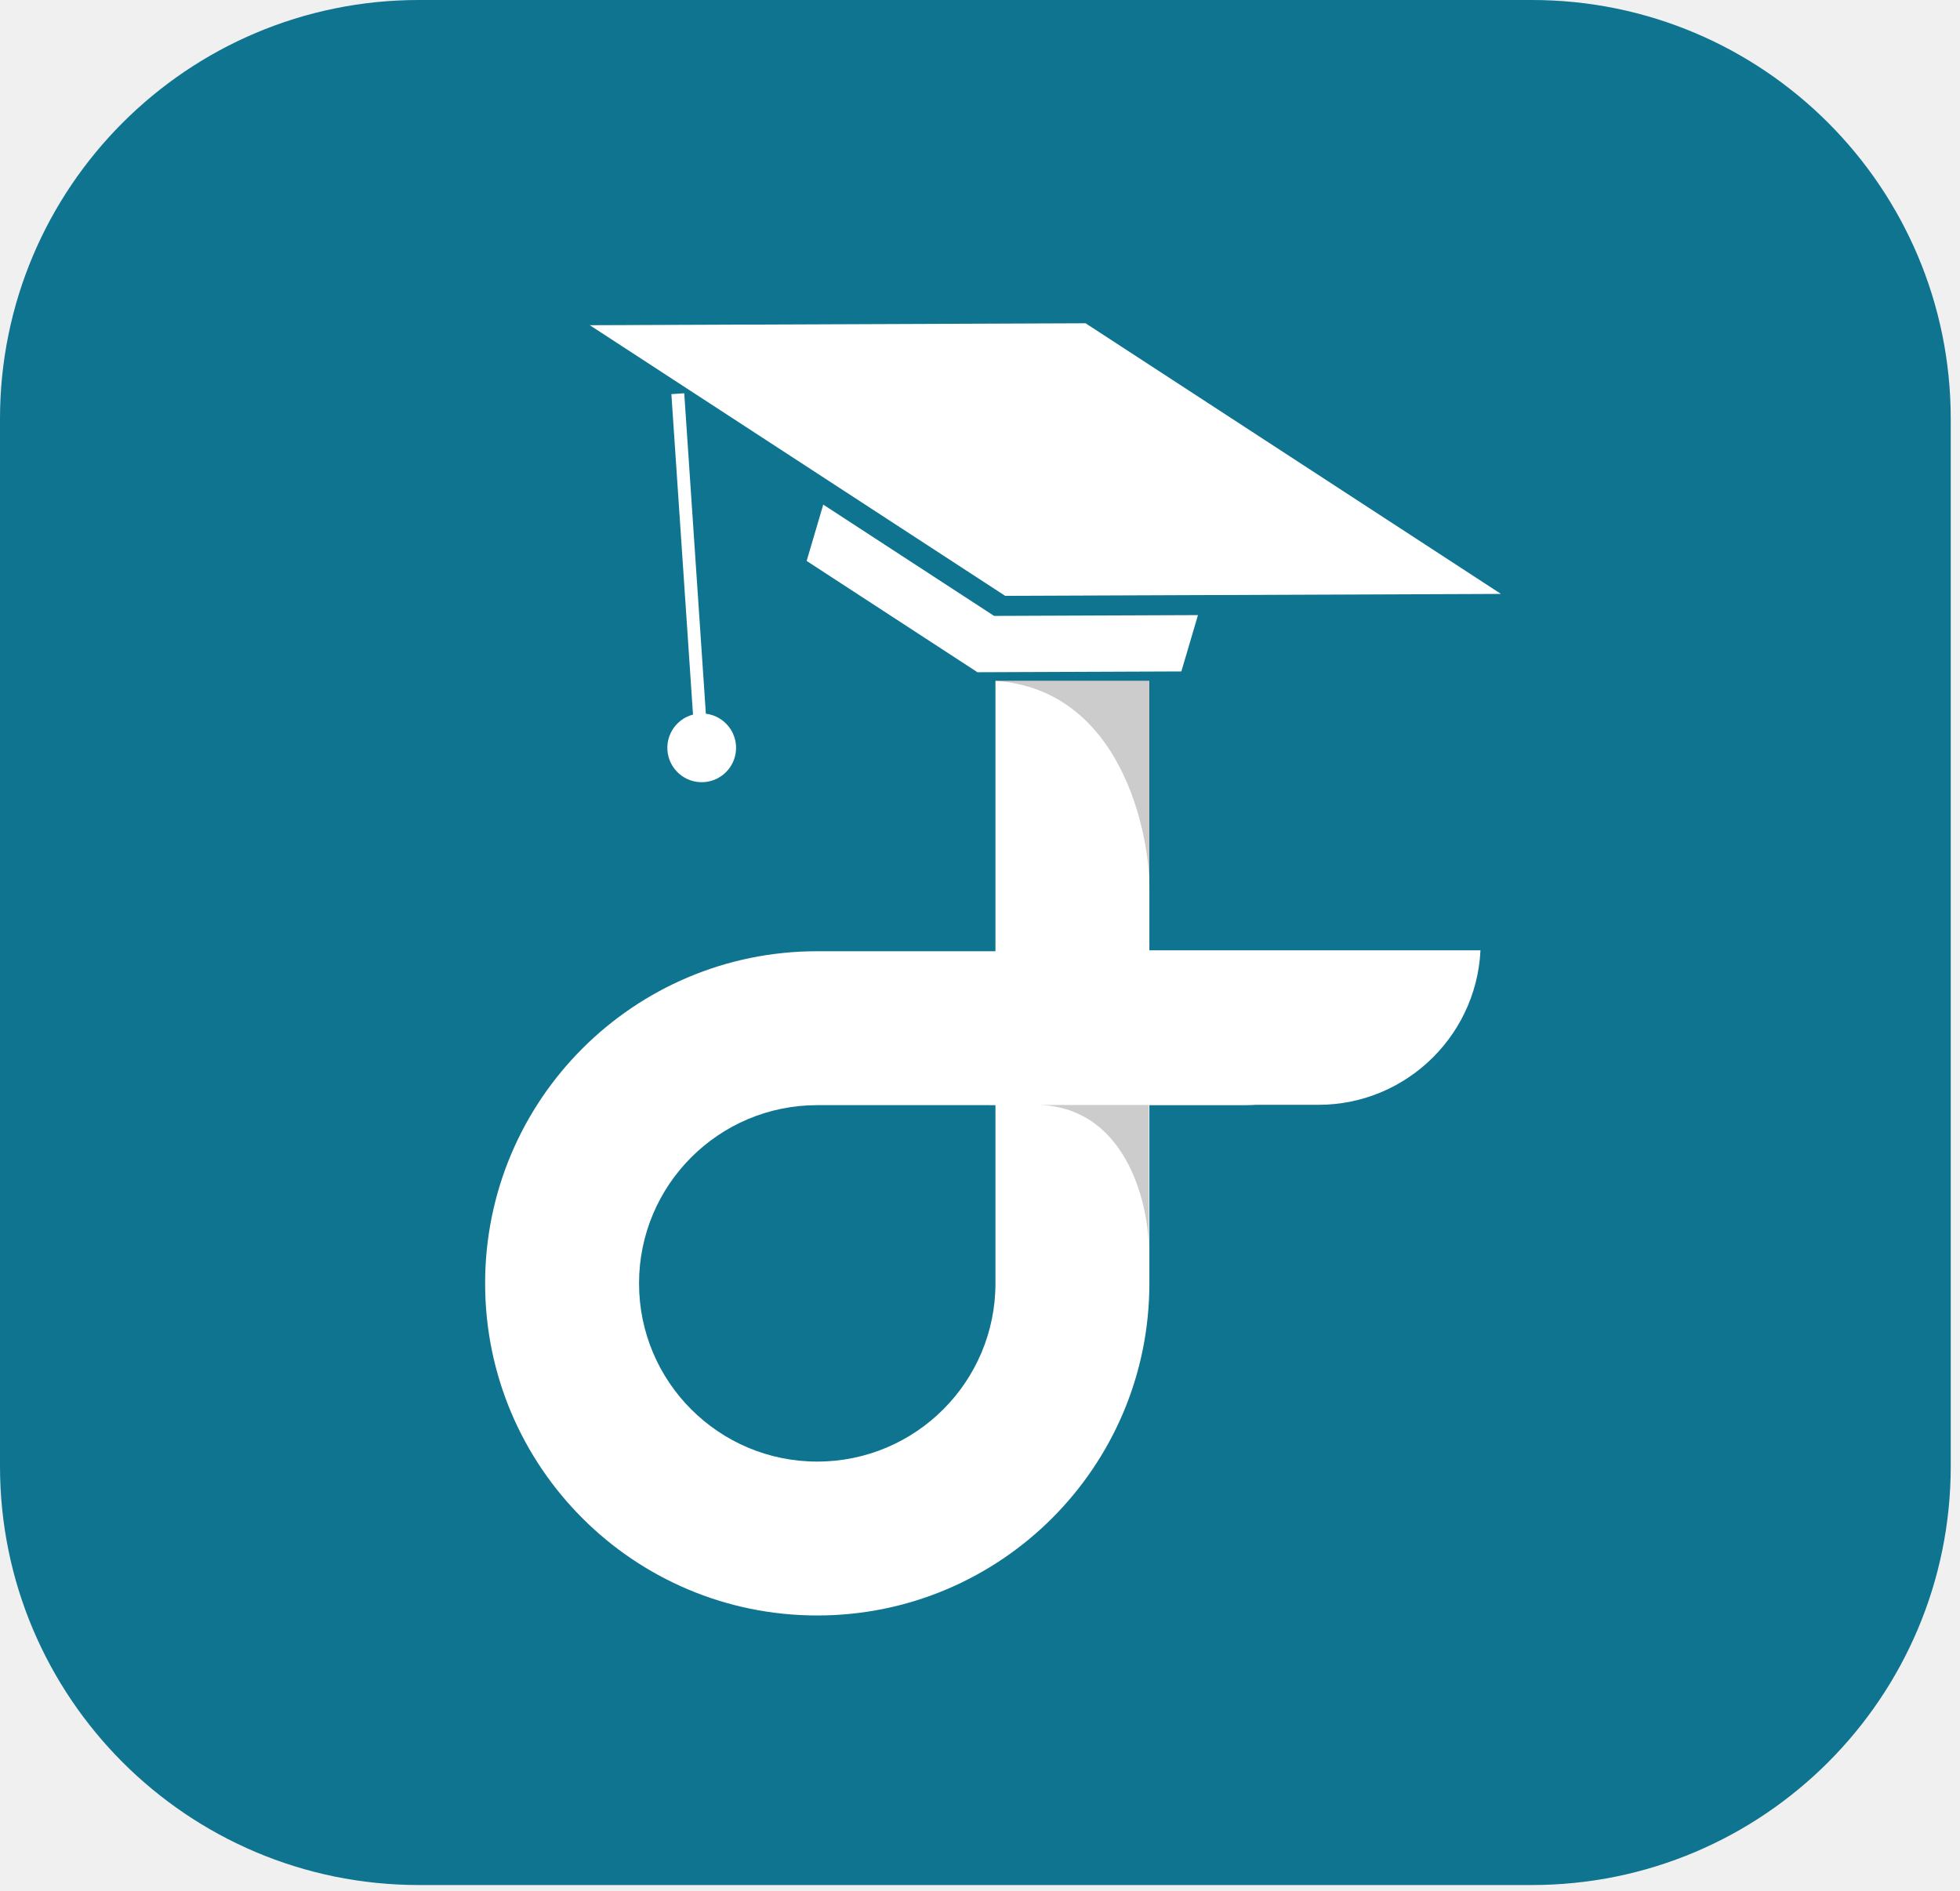
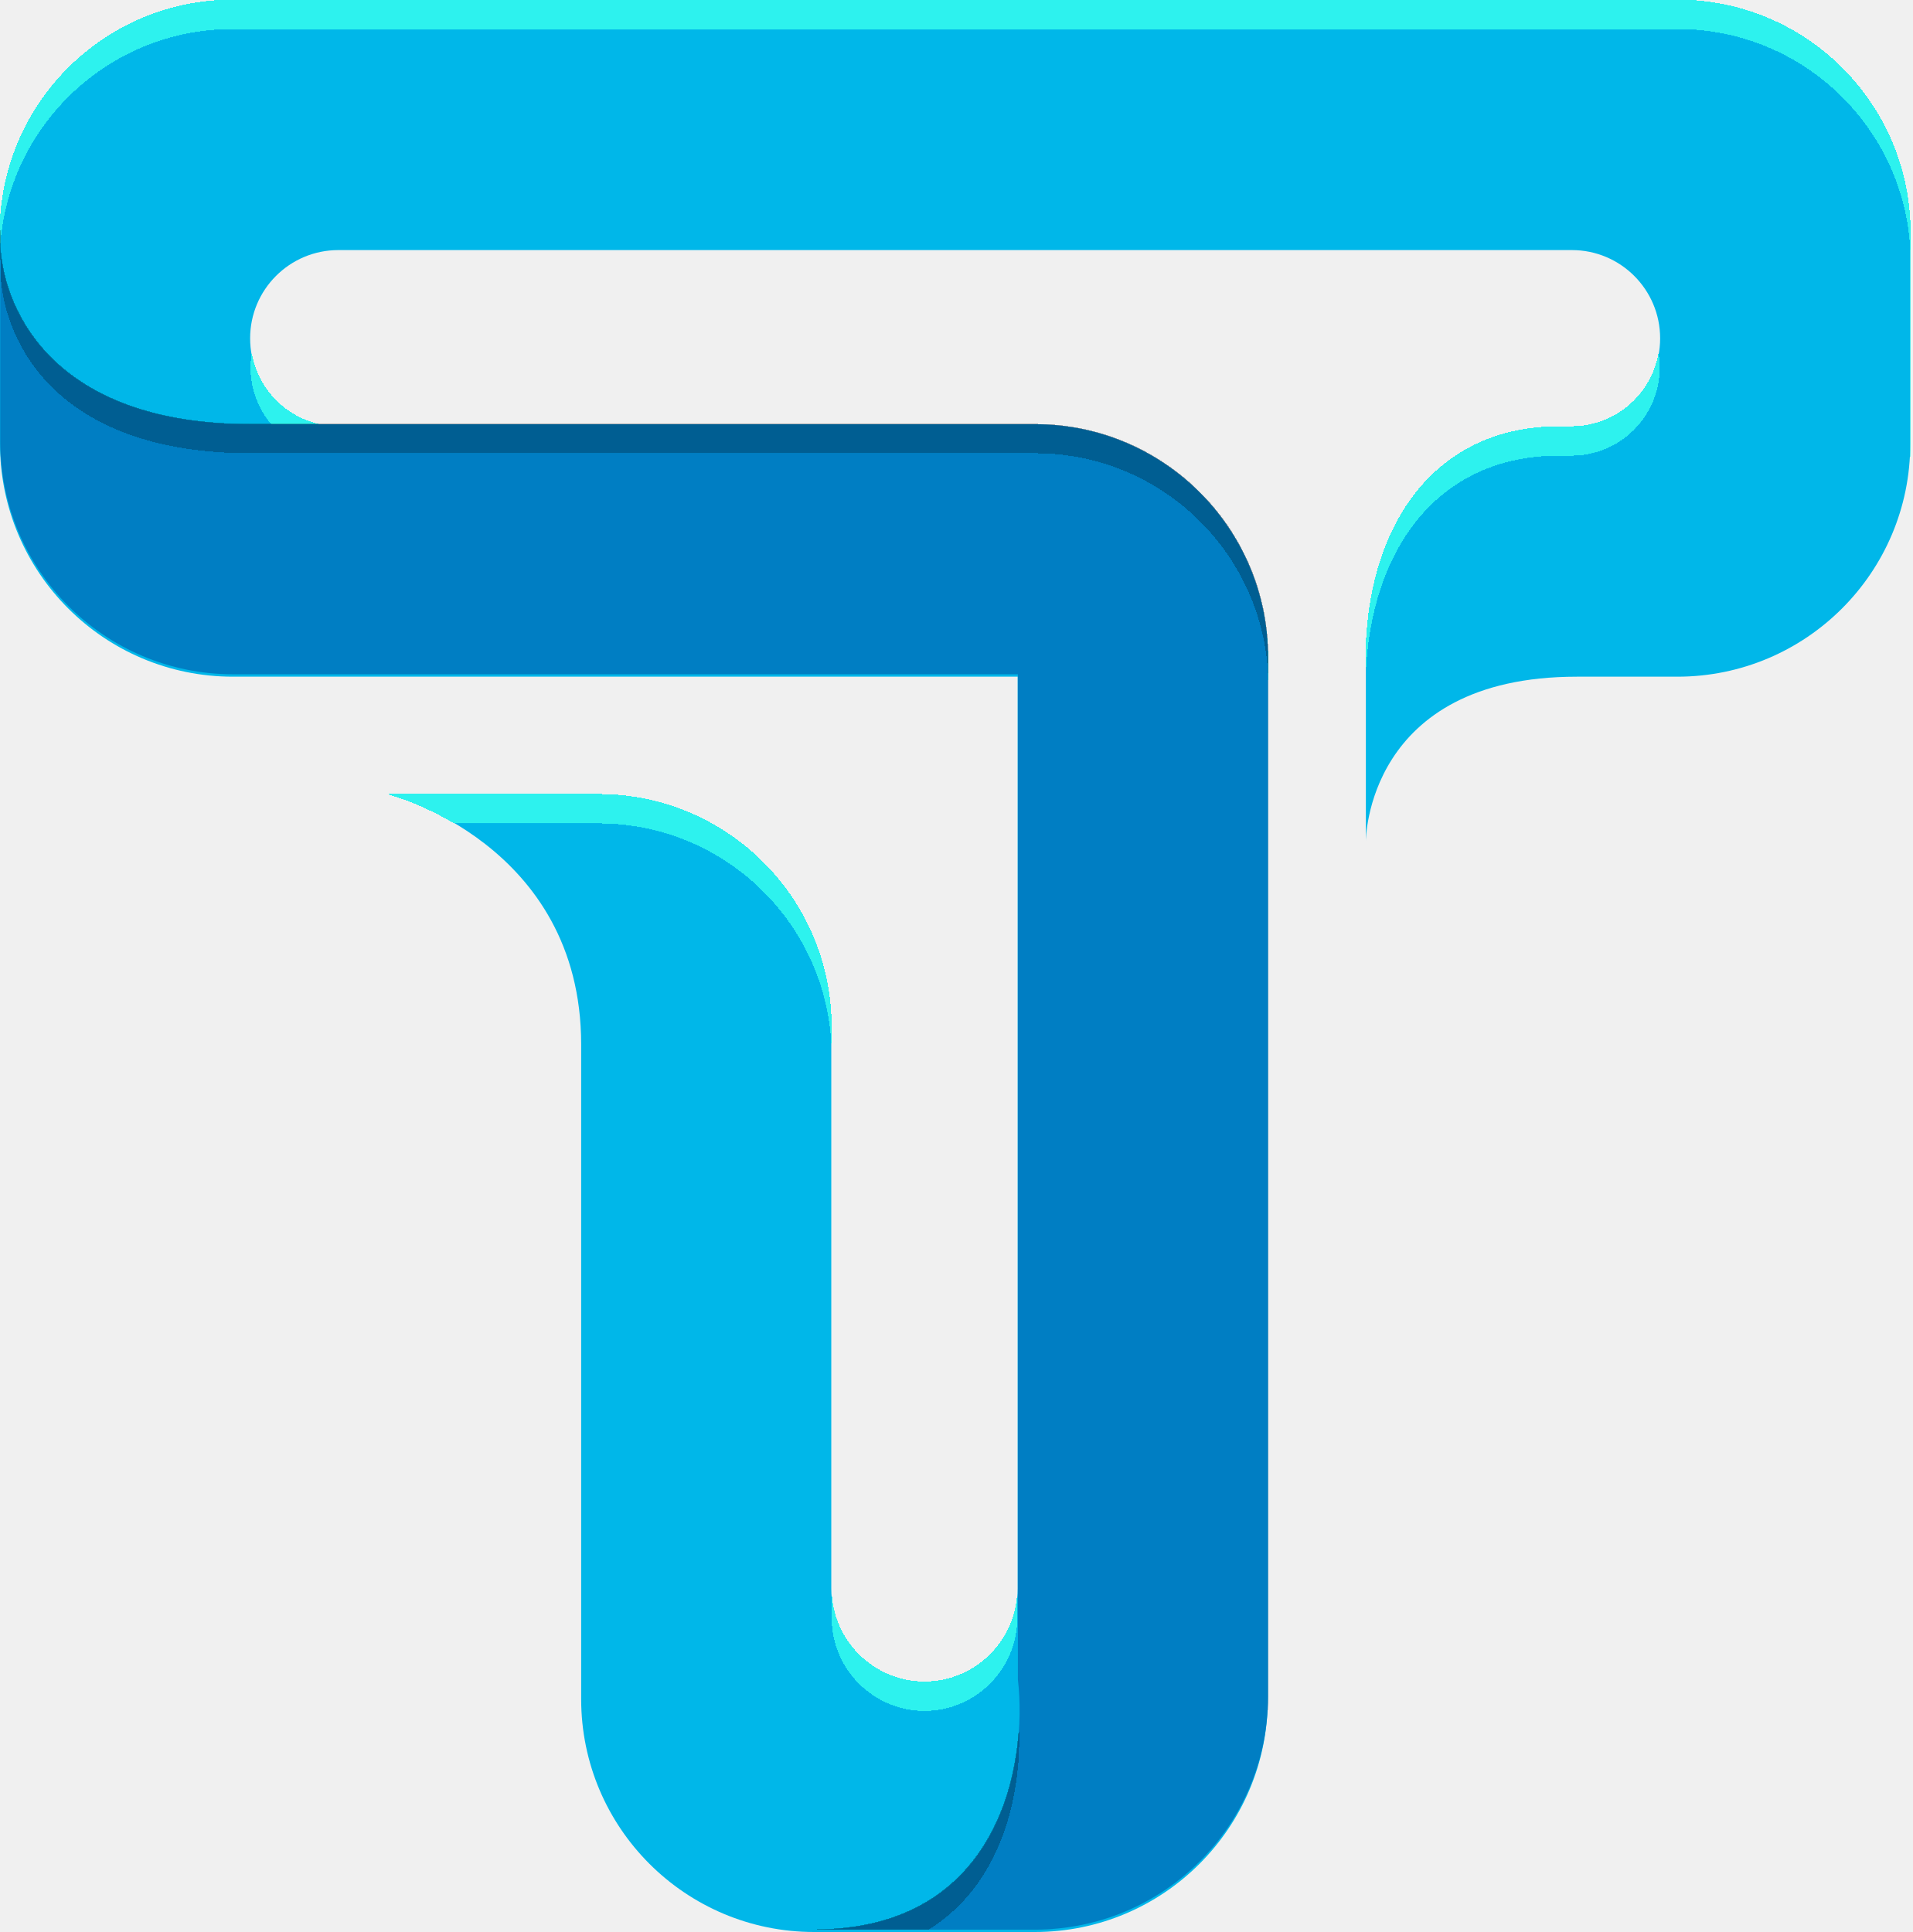
- <svg xmlns="http://www.w3.org/2000/svg" width="198" height="191" viewBox="0 0 198 191" fill="none">
-   <rect width="197.065" height="190.427" rx="42.317" fill="#0E7490" />
-   <path d="M100.561 111.643H82.559C72.616 111.643 64.556 119.704 64.556 129.647C64.556 139.589 72.616 147.65 82.559 147.65C92.502 147.65 100.561 139.589 100.561 129.647V111.643ZM116.11 129.647C116.11 148.176 101.089 163.197 82.559 163.197C64.029 163.197 49.007 148.176 49.007 129.647C49.007 111.117 64.029 96.094 82.559 96.094H100.561V68.766H116.11V96.094H141.217C141.217 104.682 134.256 111.643 125.668 111.643H116.11V129.647Z" fill="white" />
-   <path opacity="0.2" d="M99.347 68.742C112.561 68.742 116.059 82.884 116.157 89.955V68.742H99.347Z" fill="black" />
-   <path opacity="0.2" d="M104.551 111.612C113.596 111.612 115.991 121.284 116.058 126.12V111.612H104.551Z" fill="black" />
-   <g clip-path="url(#clip0_101_39)">
-     <path d="M149.578 95.201C149.578 104.264 142.231 111.611 133.168 111.611H99.948V107.208C99.948 100.577 105.324 95.201 111.956 95.201H149.578Z" fill="white" />
+ <svg xmlns="http://www.w3.org/2000/svg" width="390" height="394" viewBox="0 0 390 394" fill="none">
+   <g filter="url(#filter0_i_450_3216)">
+     <path d="M389.5 90.5C389.5 116.734 368.234 138 342 138C342 138 364.5 138 321.5 138C278.5 138 278.5 171.5 278.5 171.5V134.5C278.5 108.266 291.766 87 318 87H320.5C330.441 87 338.5 78.941 338.5 69C338.5 59.059 330.441 51 320.5 51H69C59.059 51 51 59.059 51 69C51 78.941 59.059 87 69 87H211C237.234 87 258.5 108.266 258.5 134.5V346.5C258.5 372.734 237.234 394 211 394H166C139.766 394 118.5 372.734 118.5 346.5C118.5 346.5 118.5 254 118.5 213C118.5 172 79.372 162 79.372 162H122C148.234 162 169.5 183.266 169.5 209.5V324C169.5 334.493 178.007 343 188.5 343C198.993 343 207.5 334.493 207.5 324V138H47.5C21.267 138 0 116.734 0 90.5V47.5C0 21.267 21.267 0 47.5 0H342C368.234 0 389.5 21.267 389.5 47.5V90.5Z" fill="#00B7E9" />
  </g>
-   <path d="M67.423 75.781C67.552 77.694 69.208 79.14 71.121 79.011C73.034 78.882 74.48 77.226 74.351 75.313C74.222 73.4 72.566 71.954 70.653 72.083C68.74 72.212 67.294 73.868 67.423 75.781ZM68.472 39.771L67.823 39.815L70.237 75.591L70.887 75.547L71.536 75.503L69.122 39.727L68.472 39.771Z" fill="white" />
-   <path d="M59.582 32.853L109.666 32.657L151.629 59.998L101.545 60.194L59.582 32.853Z" fill="white" />
-   <path d="M119.341 67.829L98.745 67.91L81.488 56.666L83.166 50.976L100.425 62.22L121.019 62.139L119.341 67.829Z" fill="white" />
+   <g filter="url(#filter1_i_450_3216)">
+     <path d="M51.046 86.51H211.046C237.28 86.51 258.546 107.776 258.546 134.01V346.01C258.546 372.243 237.28 393.51 211.046 393.51H166.046C204.046 393.51 209.546 359.51 207.546 342.51V137.51H47.546C21.312 137.51 0.046 116.243 0.046 90.01V50.197C-0.017 49.071 -0.014 48.003 0.046 47.01V50.197C0.818 63.999 11.569 86.51 51.046 86.51Z" fill="#007EC3" />
+   </g>
  <defs>
-     <clipPath id="clip0_101_39">
-       <rect width="78.446" height="15.609" fill="white" transform="translate(85.5389 96.0022)" />
-     </clipPath>
+     <filter id="filter0_i_450_3216" x="0" y="0" width="389.5" height="394" filterUnits="userSpaceOnUse" color-interpolation-filters="sRGB">
+       <feFlood flood-opacity="0" result="BackgroundImageFix" />
+       <feBlend mode="normal" in="SourceGraphic" in2="BackgroundImageFix" result="shape" />
+       <feColorMatrix in="SourceAlpha" type="matrix" values="0 0 0 0 0 0 0 0 0 0 0 0 0 0 0 0 0 0 127 0" result="hardAlpha" />
+       <feOffset dy="6" />
+       <feComposite in2="hardAlpha" operator="arithmetic" k2="-1" k3="1" />
+       <feColorMatrix type="matrix" values="0 0 0 0 0.176 0 0 0 0 0.949 0 0 0 0 0.933 0 0 0 1 0" />
+       <feBlend mode="normal" in2="shape" result="effect1_innerShadow_450_3216" />
+     </filter>
+     <filter id="filter1_i_450_3216" x="0" y="47.01" width="258.546" height="346.5" filterUnits="userSpaceOnUse" color-interpolation-filters="sRGB">
+       <feFlood flood-opacity="0" result="BackgroundImageFix" />
+       <feBlend mode="normal" in="SourceGraphic" in2="BackgroundImageFix" result="shape" />
+       <feColorMatrix in="SourceAlpha" type="matrix" values="0 0 0 0 0 0 0 0 0 0 0 0 0 0 0 0 0 0 127 0" result="hardAlpha" />
+       <feOffset dy="6" />
+       <feComposite in2="hardAlpha" operator="arithmetic" k2="-1" k3="1" />
+       <feColorMatrix type="matrix" values="0 0 0 0 0 0 0 0 0 0 0 0 0 0 0 0 0 0 0.25 0" />
+       <feBlend mode="normal" in2="shape" result="effect1_innerShadow_450_3216" />
+     </filter>
  </defs>
</svg>
